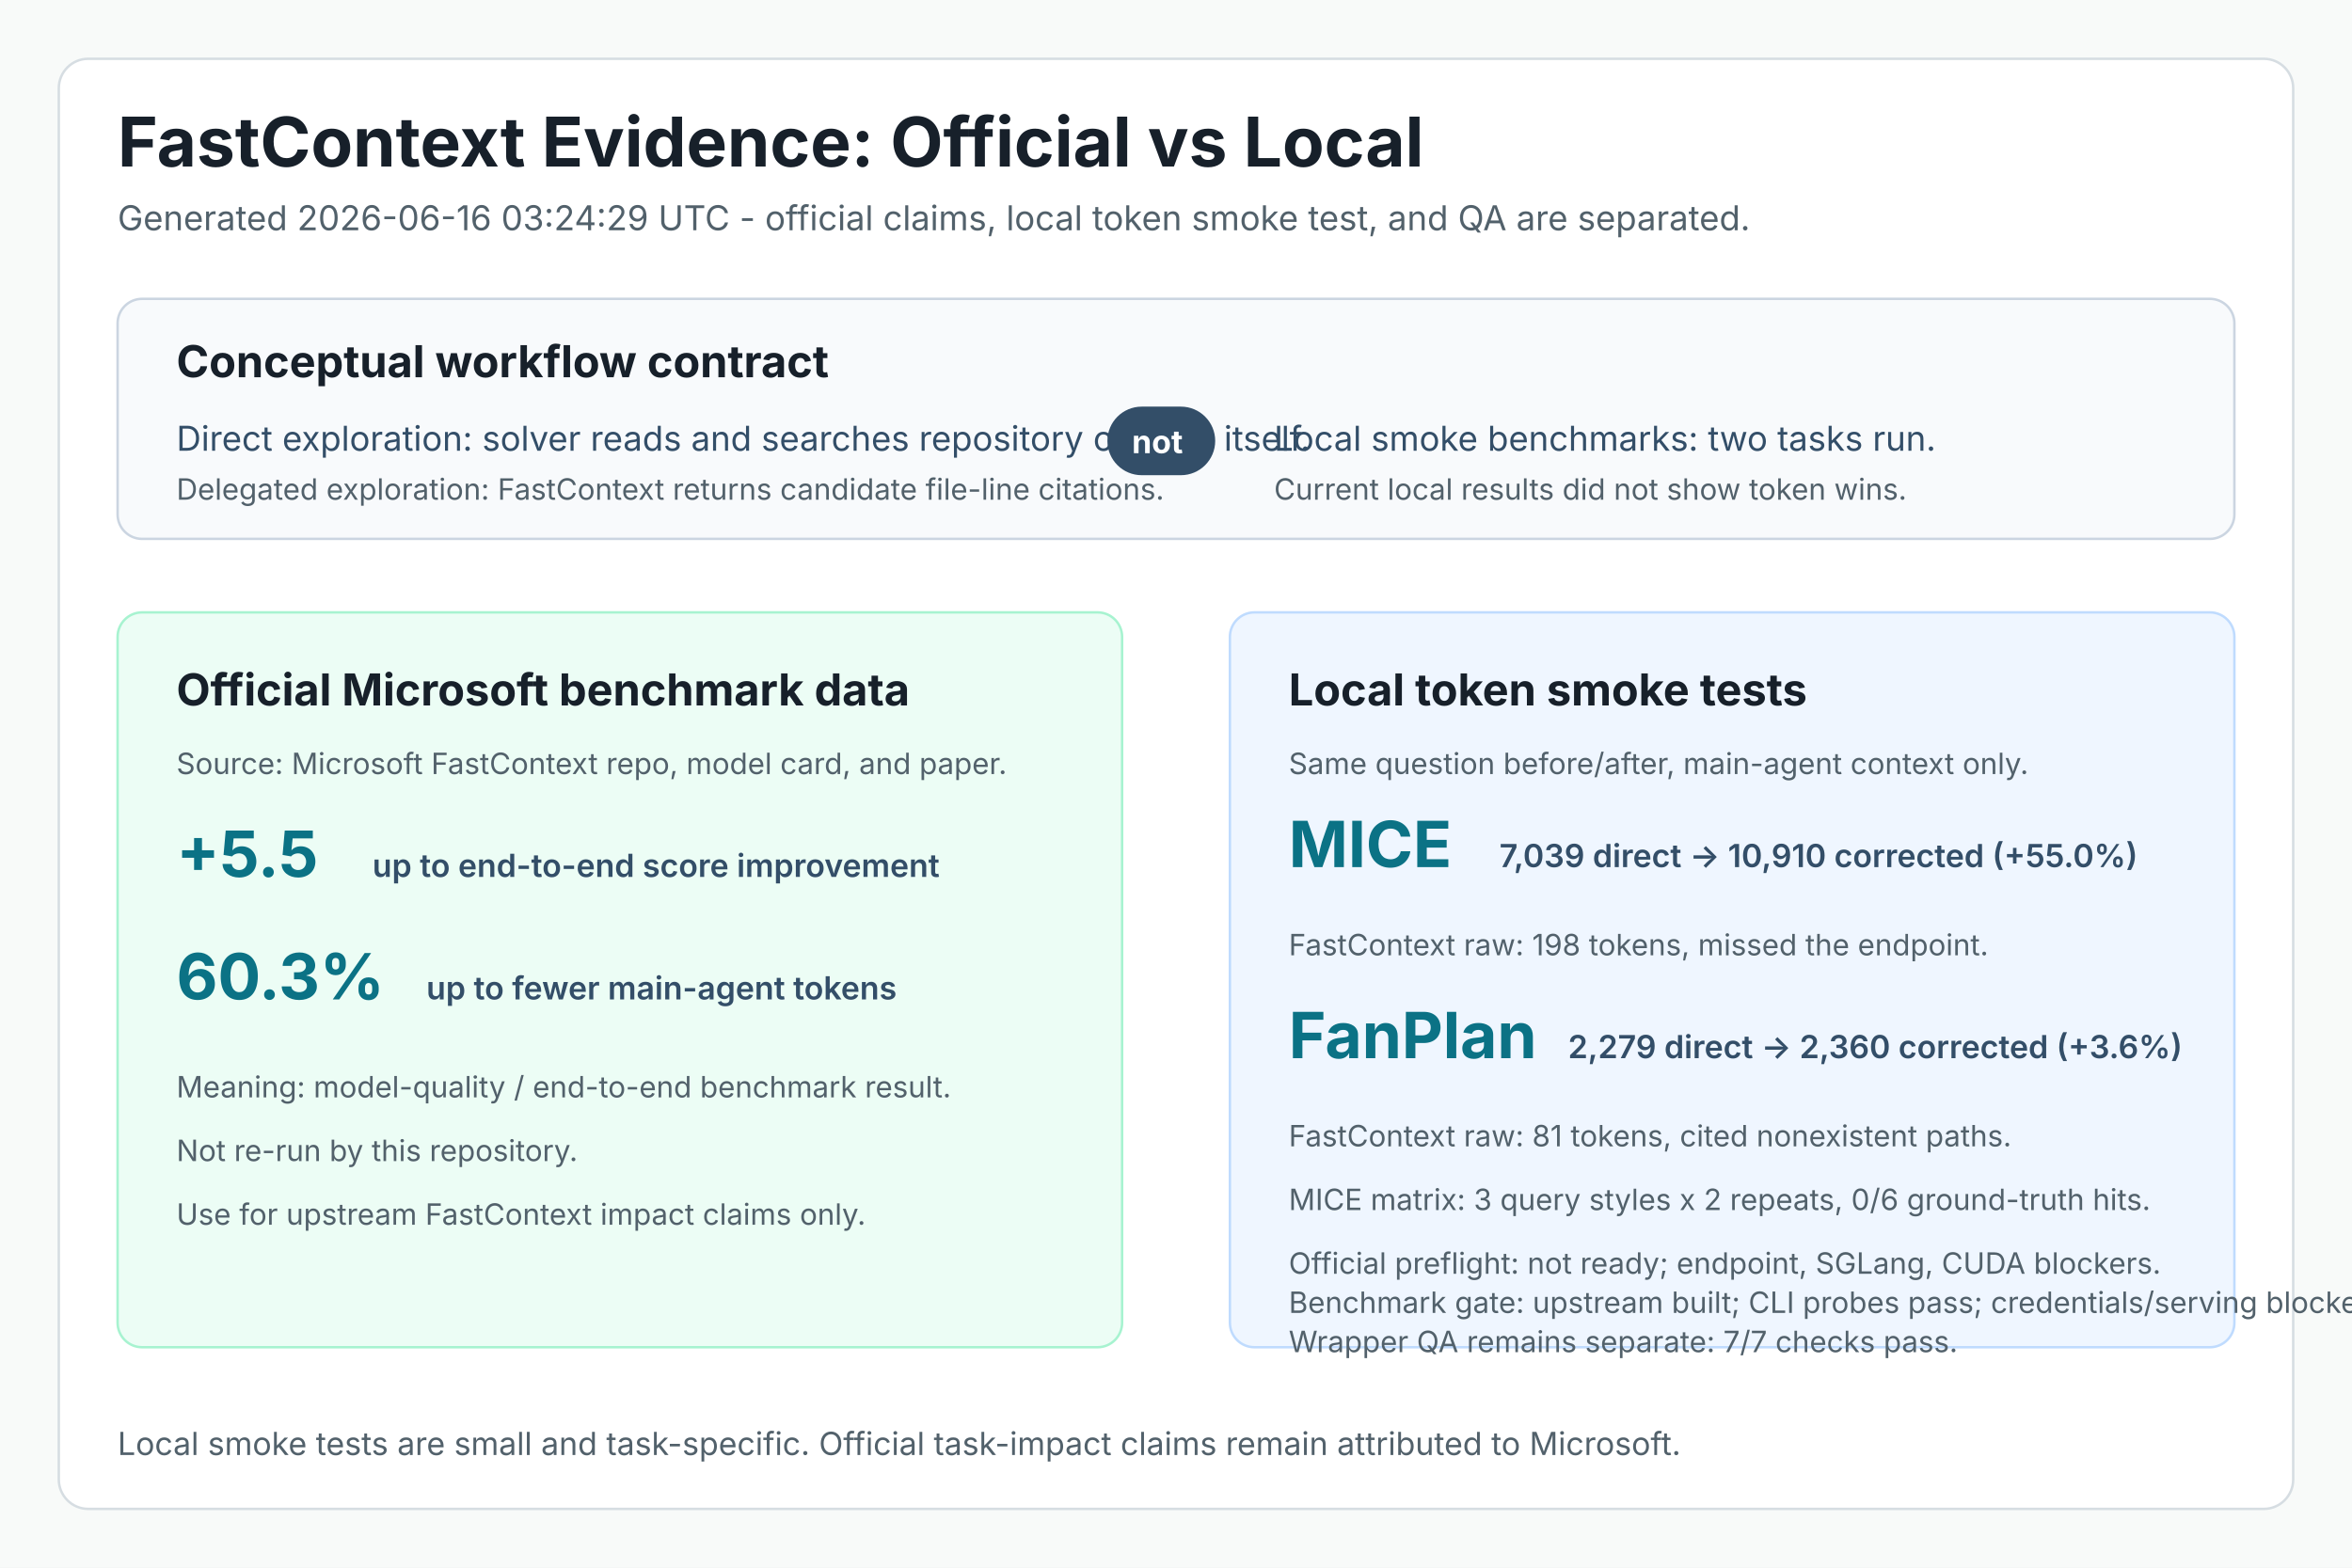
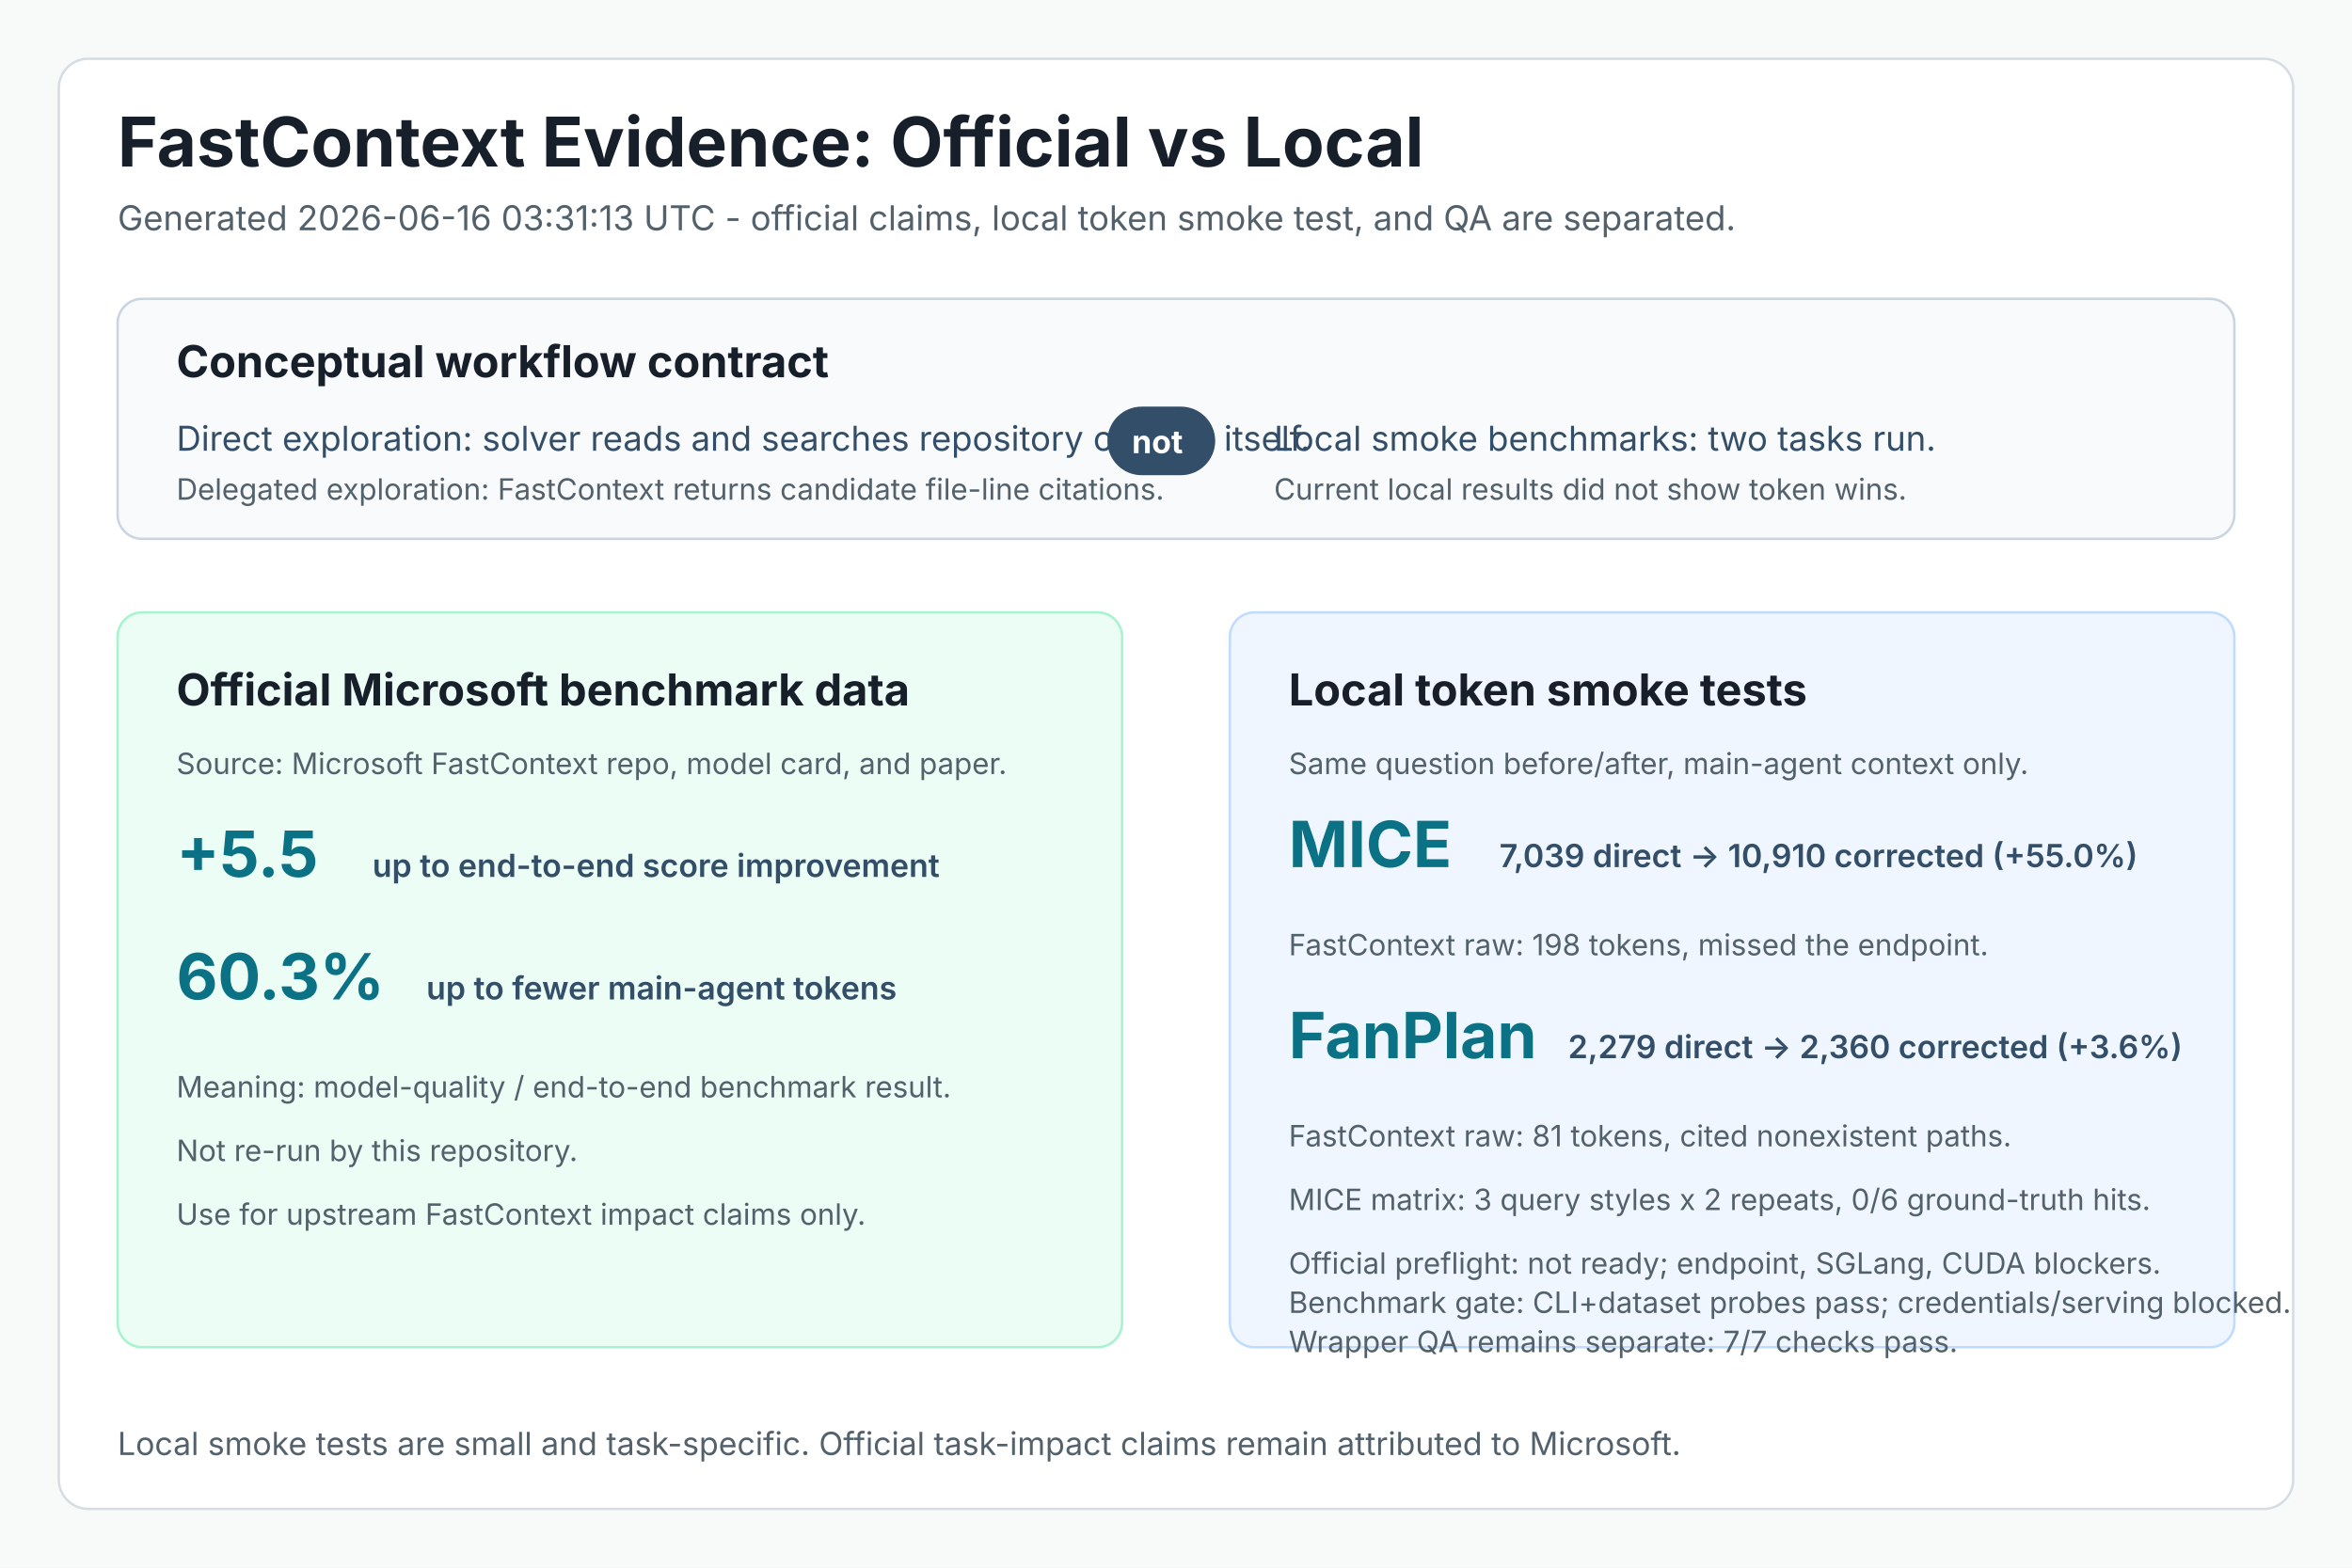
<svg xmlns="http://www.w3.org/2000/svg" width="960" height="640" viewBox="0 0 960 640" role="img" aria-labelledby="title desc">
  <style>
    .title { font: 700 28px -apple-system, BlinkMacSystemFont, "Segoe UI", sans-serif; fill: #17202a; }
    .subtitle { font: 400 14px -apple-system, BlinkMacSystemFont, "Segoe UI", sans-serif; fill: #52616b; }
    .card-title { font: 700 18px -apple-system, BlinkMacSystemFont, "Segoe UI", sans-serif; fill: #17202a; }
    .label { font: 600 15px -apple-system, BlinkMacSystemFont, "Segoe UI", sans-serif; fill: #1f2933; }
    .body { font: 400 14px -apple-system, BlinkMacSystemFont, "Segoe UI", sans-serif; fill: #334e68; }
    .metric { font: 700 26px -apple-system, BlinkMacSystemFont, "Segoe UI", sans-serif; fill: #0b7285; }
    .metric-label { font: 600 13px -apple-system, BlinkMacSystemFont, "Segoe UI", sans-serif; fill: #334e68; }
    .pill { font: 700 13px -apple-system, BlinkMacSystemFont, "Segoe UI", sans-serif; fill: #ffffff; }
    .fine { font: 400 12px -apple-system, BlinkMacSystemFont, "Segoe UI", sans-serif; fill: #52616b; }
    .note { font: 400 13px -apple-system, BlinkMacSystemFont, "Segoe UI", sans-serif; fill: #52616b; }
  </style>
  <rect width="960" height="640" fill="#f8faf9" />
  <rect x="24" y="24" width="912" height="592" rx="12" fill="#ffffff" stroke="#d6dde2" />
  <text x="48" y="68" class="title">FastContext Evidence: Official vs Local</text>
-   <text x="48" y="94" class="subtitle">Generated 2026-06-16 03:24:29 UTC - official claims, local token smoke test, and QA are separated.</text>
+   <text x="48" y="94" class="subtitle">Generated 2026-06-16 03:31:13 UTC - official claims, local token smoke test, and QA are separated.</text>
  <rect x="48" y="122" width="864" height="98" rx="10" fill="#f8fafc" stroke="#cbd5e1" />
  <text x="72" y="154" class="card-title">Conceptual workflow contract</text>
  <text x="72" y="184" class="body">Direct exploration: solver reads and searches repository context itself.</text>
  <text x="72" y="204" class="fine">Delegated exploration: FastContext returns candidate file-line citations.</text>
  <rect x="452" y="166" width="44" height="28" rx="14" fill="#334e68" />
  <text x="462" y="185" class="pill">not</text>
  <text x="520" y="184" class="body">Local smoke benchmarks: two tasks run.</text>
  <text x="520" y="204" class="fine">Current local results did not show token wins.</text>
  <rect x="48" y="250" width="410" height="300" rx="10" fill="#ecfdf5" stroke="#a7f3d0" />
  <text x="72" y="288" class="card-title">Official Microsoft benchmark data</text>
  <text x="72" y="316" class="fine">Source: Microsoft FastContext repo, model card, and paper.</text>
  <text x="72" y="358" class="metric">+5.5</text>
  <text x="152" y="358" class="metric-label">up to end-to-end score improvement</text>
  <text x="72" y="408" class="metric">60.3%</text>
  <text x="174" y="408" class="metric-label">up to fewer main-agent tokens</text>
  <text x="72" y="448" class="fine">Meaning: model-quality / end-to-end benchmark result.</text>
  <text x="72" y="474" class="fine">Not re-run by this repository.</text>
  <text x="72" y="500" class="fine">Use for upstream FastContext impact claims only.</text>
  <rect x="502" y="250" width="410" height="300" rx="10" fill="#eff6ff" stroke="#bfdbfe" />
  <text x="526" y="288" class="card-title">Local token smoke tests</text>
  <text x="526" y="316" class="fine">Same question before/after, main-agent context only.</text>
  <text x="526" y="354" class="metric">MICE</text>
  <text x="612" y="354" class="metric-label">7,039 direct -&gt; 10,910 corrected (+55.0%)</text>
  <text x="526" y="390" class="fine">FastContext raw: 198 tokens, missed the endpoint.</text>
  <text x="526" y="432" class="metric">FanPlan</text>
  <text x="640" y="432" class="metric-label">2,279 direct -&gt; 2,360 corrected (+3.6%)</text>
  <text x="526" y="468" class="fine">FastContext raw: 81 tokens, cited nonexistent paths.</text>
  <text x="526" y="494" class="fine">MICE matrix: 3 query styles x 2 repeats, 0/6 ground-truth hits.</text>
  <text x="526" y="520" class="fine">Official preflight: not ready; endpoint, SGLang, CUDA blockers.</text>
-   <text x="526" y="536" class="fine">Benchmark gate: upstream built; CLI probes pass; credentials/serving blocked.</text>
+   <text x="526" y="536" class="fine">Benchmark gate: CLI+dataset probes pass; credentials/serving blocked.</text>
  <text x="526" y="552" class="fine">Wrapper QA remains separate: 7/7 checks pass.</text>
  <text x="48" y="594" class="note">Local smoke tests are small and task-specific. Official task-impact claims remain attributed to Microsoft.</text>
</svg>
